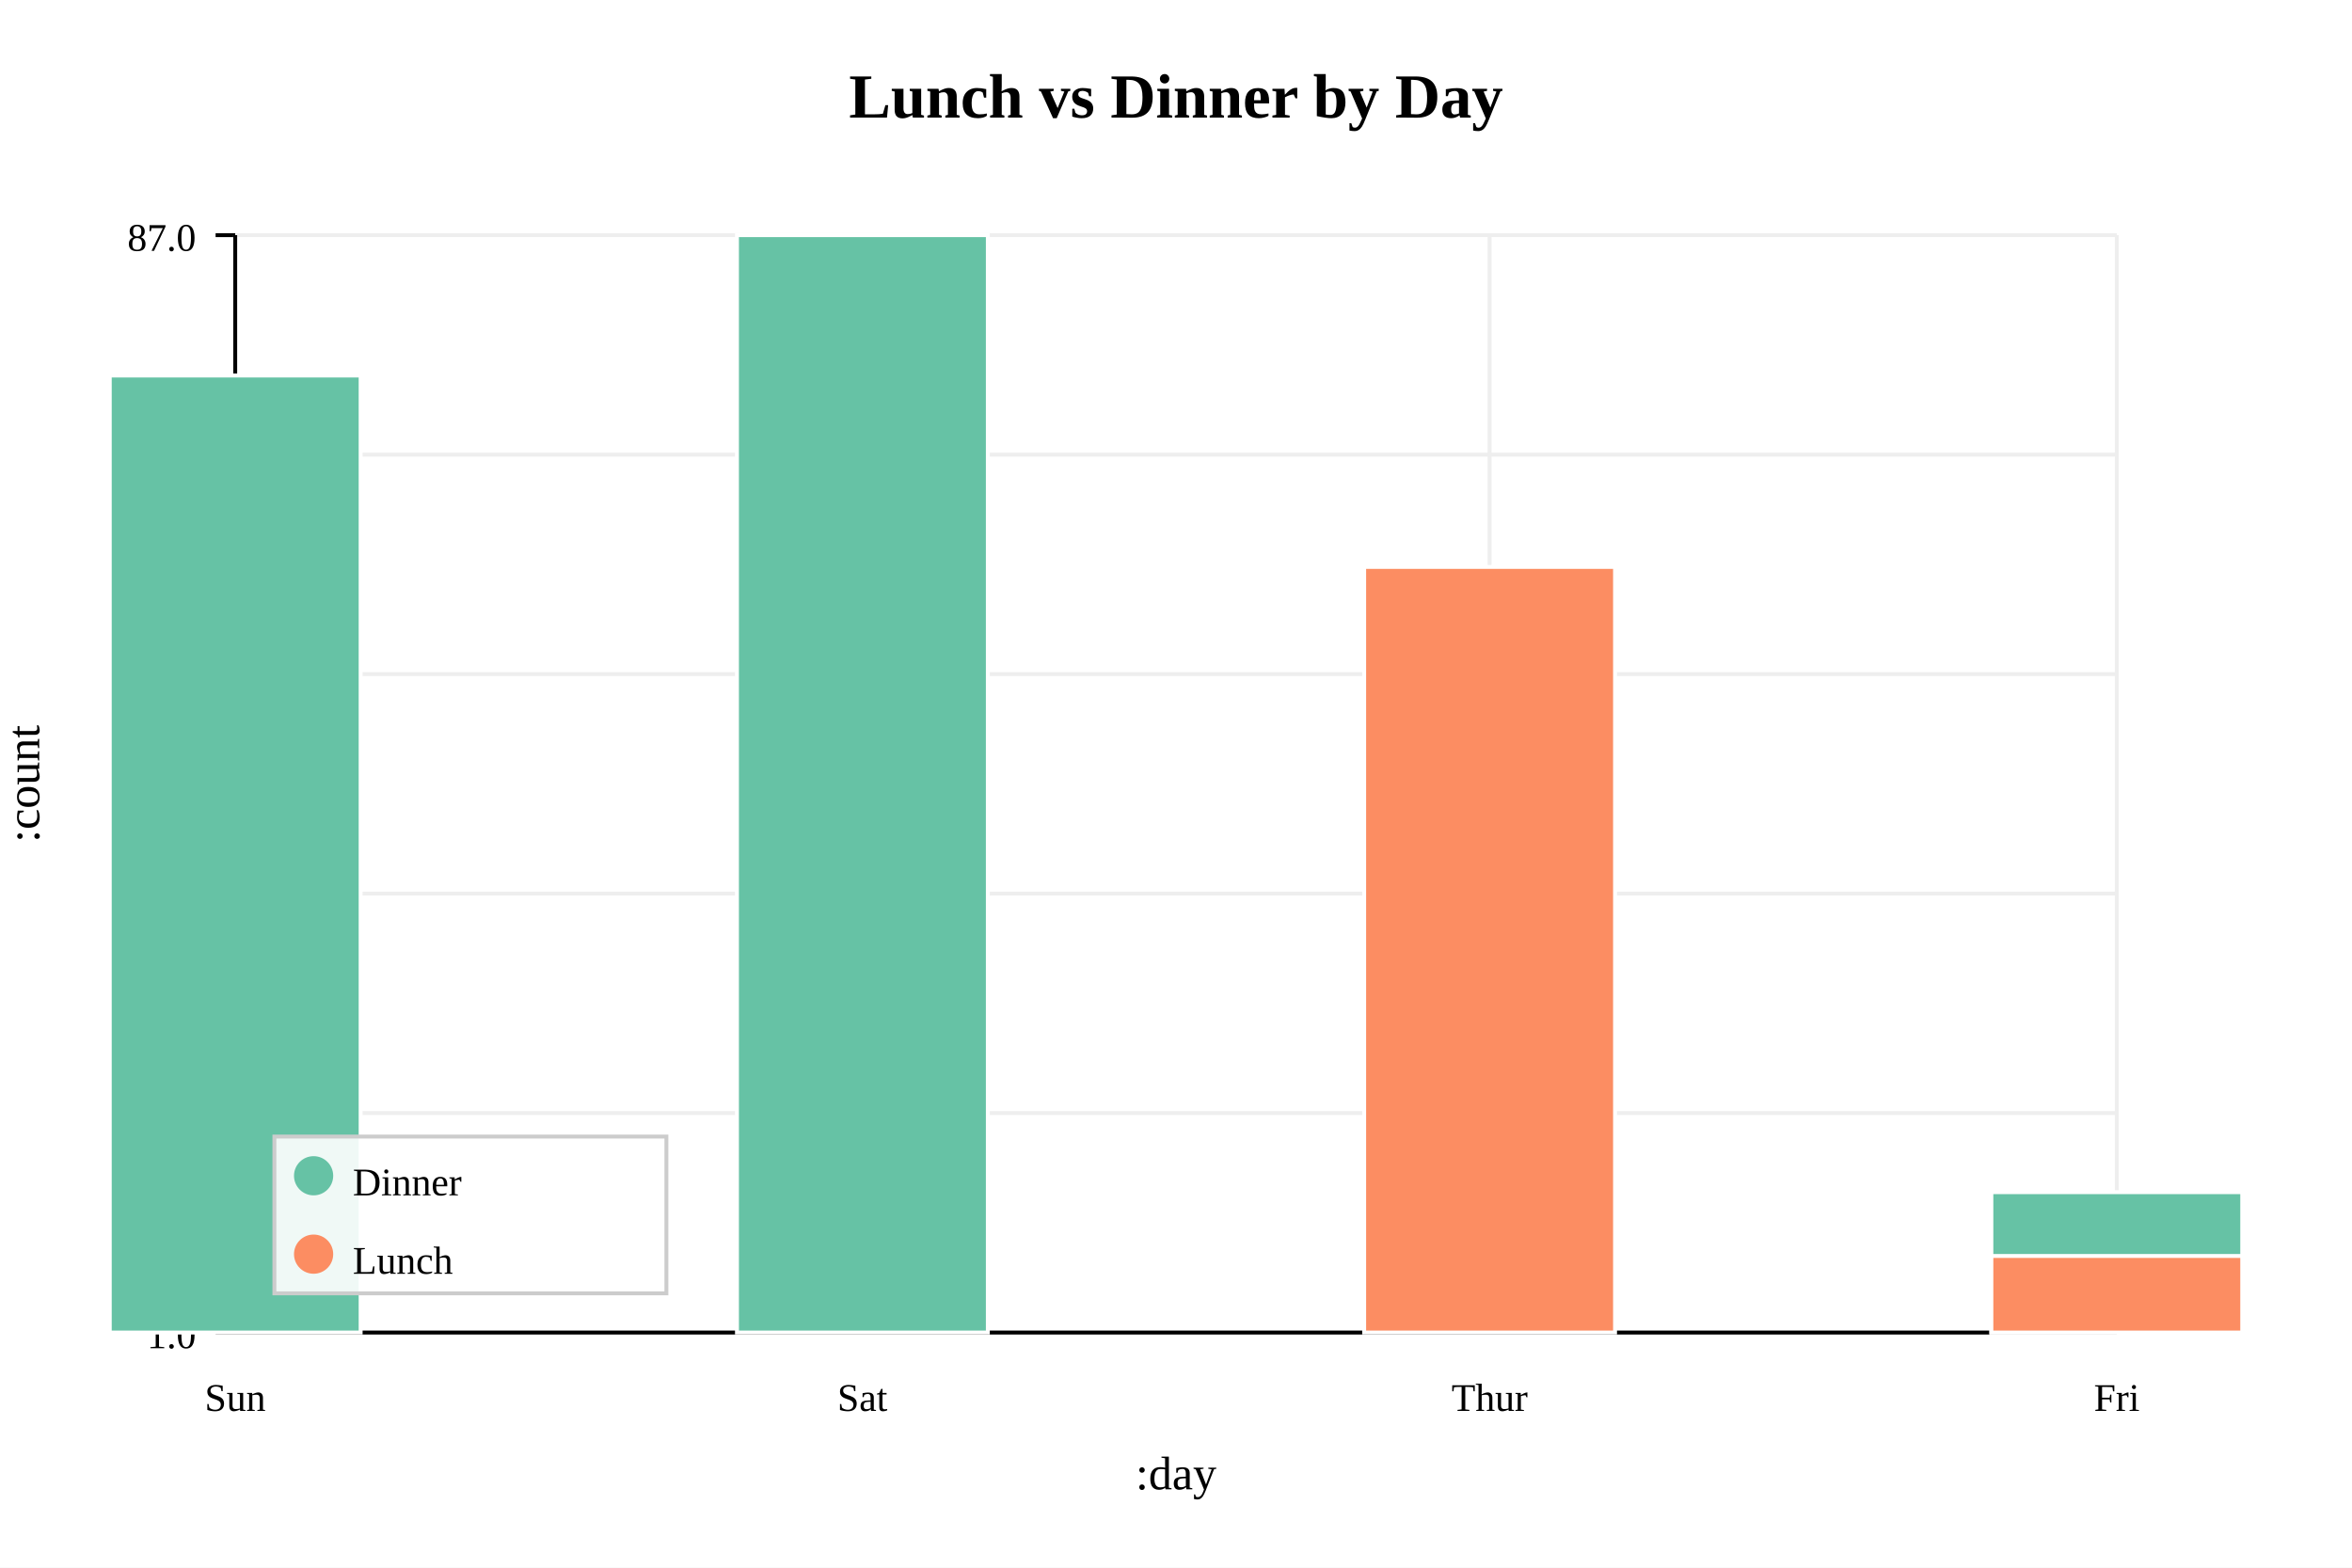
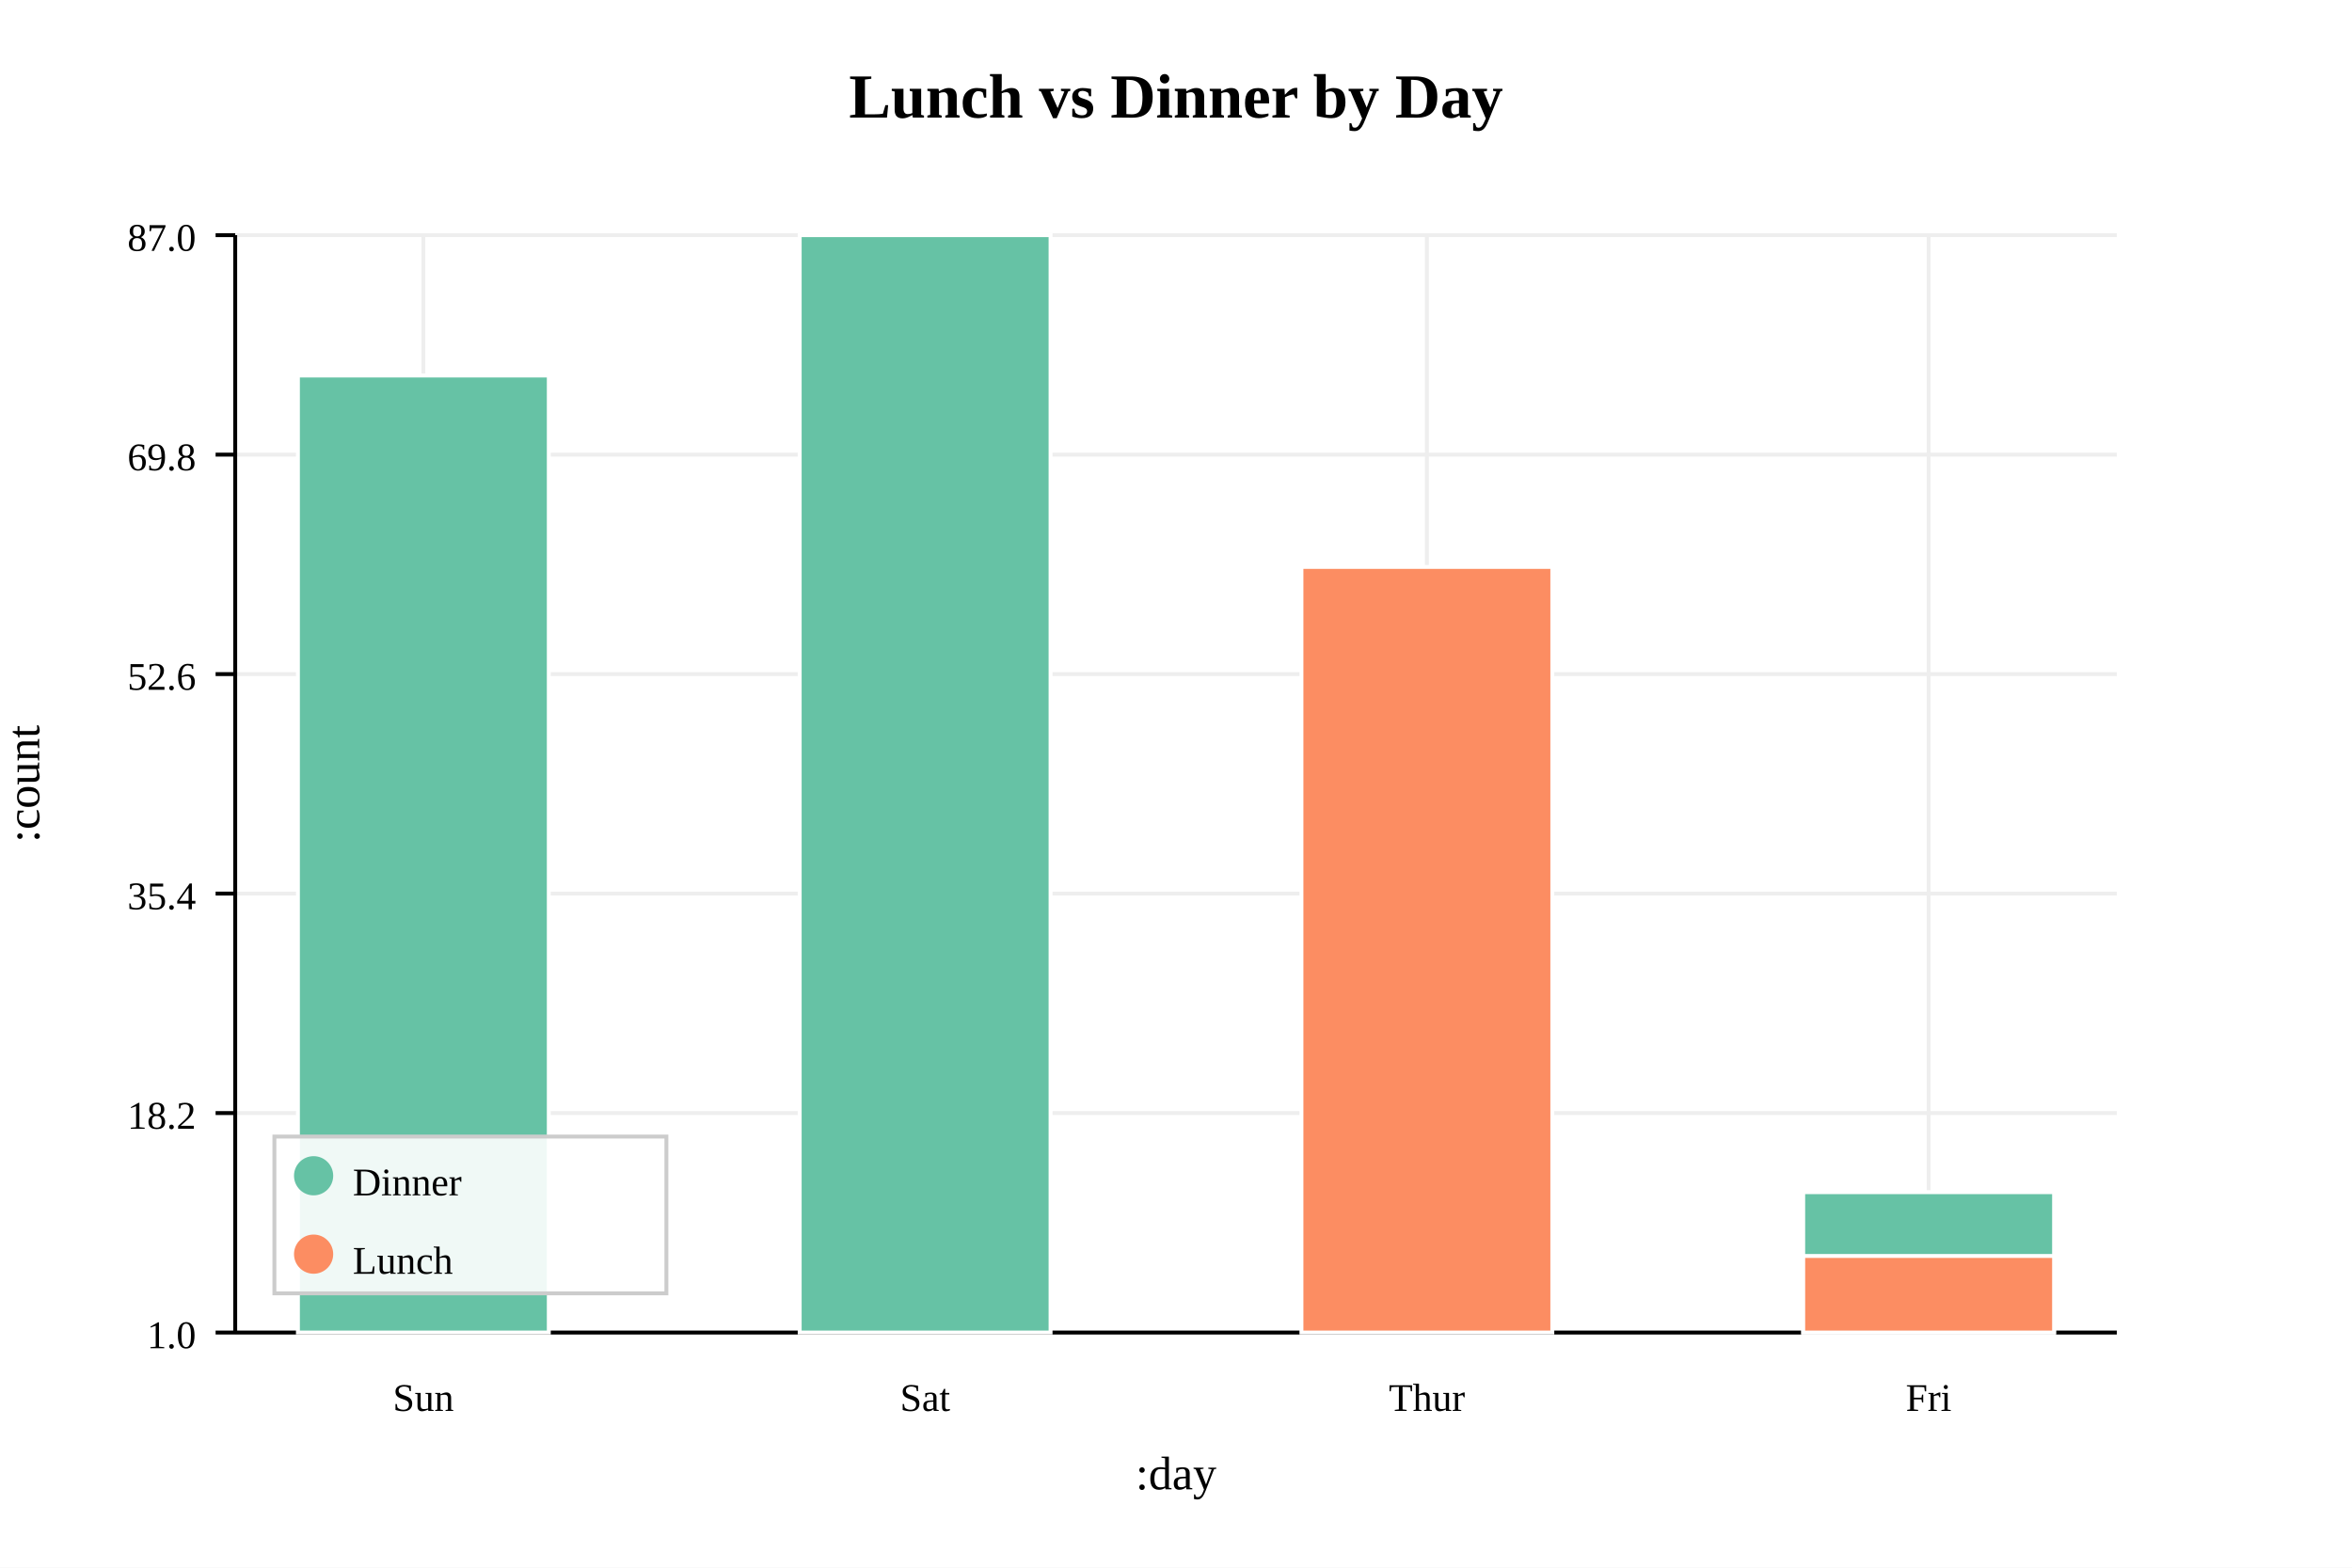
<svg xmlns="http://www.w3.org/2000/svg" width="600" height="400" version="1.1">
  <rect width="600" height="400" x="0" y="0" fill="#ffffff" />
  <line x1="60" x2="540" y1="340.0" y2="340.0" stroke-dasharray="none" stroke="#eeeeee" stroke-width="1" />
  <line x1="55" x2="60" y1="340.0" y2="340.0" stroke="#000000" stroke-width="1" />
  <text fill="#000000" font-size="10px" text-anchor="end" y="344.0" x="50"> 1.0</text>
  <line x1="60" x2="540" y1="284.0" y2="284.0" stroke-dasharray="none" stroke="#eeeeee" stroke-width="1" />
  <line x1="55" x2="60" y1="284.0" y2="284.0" stroke="#000000" stroke-width="1" />
  <text fill="#000000" font-size="10px" text-anchor="end" y="288.0" x="50"> 18.2</text>
  <line x1="60" x2="540" y1="228.0" y2="228.0" stroke-dasharray="none" stroke="#eeeeee" stroke-width="1" />
  <line x1="55" x2="60" y1="228.0" y2="228.0" stroke="#000000" stroke-width="1" />
  <text fill="#000000" font-size="10px" text-anchor="end" y="232.0" x="50"> 35.4</text>
  <line x1="60" x2="540" y1="172.0" y2="172.0" stroke-dasharray="none" stroke="#eeeeee" stroke-width="1" />
  <line x1="55" x2="60" y1="172.0" y2="172.0" stroke="#000000" stroke-width="1" />
  <text fill="#000000" font-size="10px" text-anchor="end" y="176.0" x="50"> 52.6</text>
  <line x1="60" x2="540" y1="116.0" y2="116.0" stroke-dasharray="none" stroke="#eeeeee" stroke-width="1" />
  <line x1="55" x2="60" y1="116.0" y2="116.0" stroke="#000000" stroke-width="1" />
  <text fill="#000000" font-size="10px" text-anchor="end" y="120.0" x="50"> 69.8</text>
  <line x1="60" x2="540" y1="60.0" y2="60.0" stroke-dasharray="none" stroke="#eeeeee" stroke-width="1" />
  <line x1="55" x2="60" y1="60.0" y2="60.0" stroke="#000000" stroke-width="1" />
  <text fill="#000000" font-size="10px" text-anchor="end" y="64.0" x="50"> 87.0</text>
-   <line x1="60.0" x2="60.0" y1="60" y2="340" stroke-dasharray="none" stroke="#eeeeee" stroke-width="1" />
-   <text fill="#000000" font-size="10px" text-anchor="middle" y="360" x="60.0"> Sun</text>
-   <line x1="220.0" x2="220.0" y1="60" y2="340" stroke-dasharray="none" stroke="#eeeeee" stroke-width="1" />
-   <text fill="#000000" font-size="10px" text-anchor="middle" y="360" x="220.0"> Sat</text>
-   <line x1="380.0" x2="380.0" y1="60" y2="340" stroke-dasharray="none" stroke="#eeeeee" stroke-width="1" />
-   <text fill="#000000" font-size="10px" text-anchor="middle" y="360" x="380.0"> Thur</text>
-   <line x1="540.0" x2="540.0" y1="60" y2="340" stroke-dasharray="none" stroke="#eeeeee" stroke-width="1" />
-   <text fill="#000000" font-size="10px" text-anchor="middle" y="360" x="540.0"> Fri</text>
+   <line x1="108.0" x2="108.0" y1="60" y2="340" stroke-dasharray="none" stroke="#eeeeee" stroke-width="1" />
+   <text fill="#000000" font-size="10px" text-anchor="middle" y="360" x="108.0"> Sun</text>
+   <line x1="236.0" x2="236.0" y1="60" y2="340" stroke-dasharray="none" stroke="#eeeeee" stroke-width="1" />
+   <text fill="#000000" font-size="10px" text-anchor="middle" y="360" x="236.0"> Sat</text>
+   <line x1="364.0" x2="364.0" y1="60" y2="340" stroke-dasharray="none" stroke="#eeeeee" stroke-width="1" />
+   <text fill="#000000" font-size="10px" text-anchor="middle" y="360" x="364.0"> Thur</text>
+   <line x1="492.0" x2="492.0" y1="60" y2="340" stroke-dasharray="none" stroke="#eeeeee" stroke-width="1" />
+   <text fill="#000000" font-size="10px" text-anchor="middle" y="360" x="492.0"> Fri</text>
  <line x1="60" x2="60" y1="60" y2="340" stroke="#000000" stroke-width="1" />
  <line x1="60" x2="540" y1="340" y2="340" stroke="#000000" stroke-width="1" />
  <text fill="#000000" font-size="12px" text-anchor="middle" y="380" x="300"> :day</text>
  <text transform="rotate(-90 10 200)" fill="#000000" font-size="12px" text-anchor="middle" y="200" x="10"> :count</text>
-   <rect width="64.0" height="244.186" x="28.0" y="95.814" stroke="white" fill="#66c2a5" />
-   <rect width="64.0" height="280.0" x="188.0" y="60.0" stroke="white" fill="#66c2a5" />
-   <rect width="64.0" height="195.349" x="348.0" y="144.651" stroke="white" fill="#fc8d62" />
-   <rect width="64.0" height="35.814" x="508.0" y="304.186" stroke="white" fill="#66c2a5" />
-   <rect width="64.0" height="19.535" x="508.0" y="320.465" stroke="white" fill="#fc8d62" />
-   <rect width="64.0" height="0.0" x="348.0" y="340.0" stroke="white" fill="#66c2a5" />
+   <rect width="64.0" height="244.186" x="76.0" y="95.814" stroke="white" fill="#66c2a5" />
+   <rect width="64.0" height="280.0" x="204.0" y="60.0" stroke="white" fill="#66c2a5" />
+   <rect width="64.0" height="195.349" x="332.0" y="144.651" stroke="white" fill="#fc8d62" />
+   <rect width="64.0" height="35.814" x="460.0" y="304.186" stroke="white" fill="#66c2a5" />
+   <rect width="64.0" height="19.535" x="460.0" y="320.465" stroke="white" fill="#fc8d62" />
+   <rect width="64.0" height="0.0" x="332.0" y="340.0" stroke="white" fill="#66c2a5" />
  <rect width="100" height="40" x="70" y="290" stroke="#cccccc" fill-opacity="0.9" fill="#ffffff" />
  <circle cx="80" cy="300" r="5" fill="#66c2a5" />
  <text fill="#000000" font-size="10px" y="305" x="90"> Dinner</text>
  <circle cx="80" cy="320" r="5" fill="#fc8d62" />
  <text fill="#000000" font-size="10px" y="325" x="90"> Lunch</text>
  <text font-weight="bold" fill="#000000" font-size="16px" text-anchor="middle" y="30" x="300"> Lunch vs Dinner by Day</text>
</svg>
